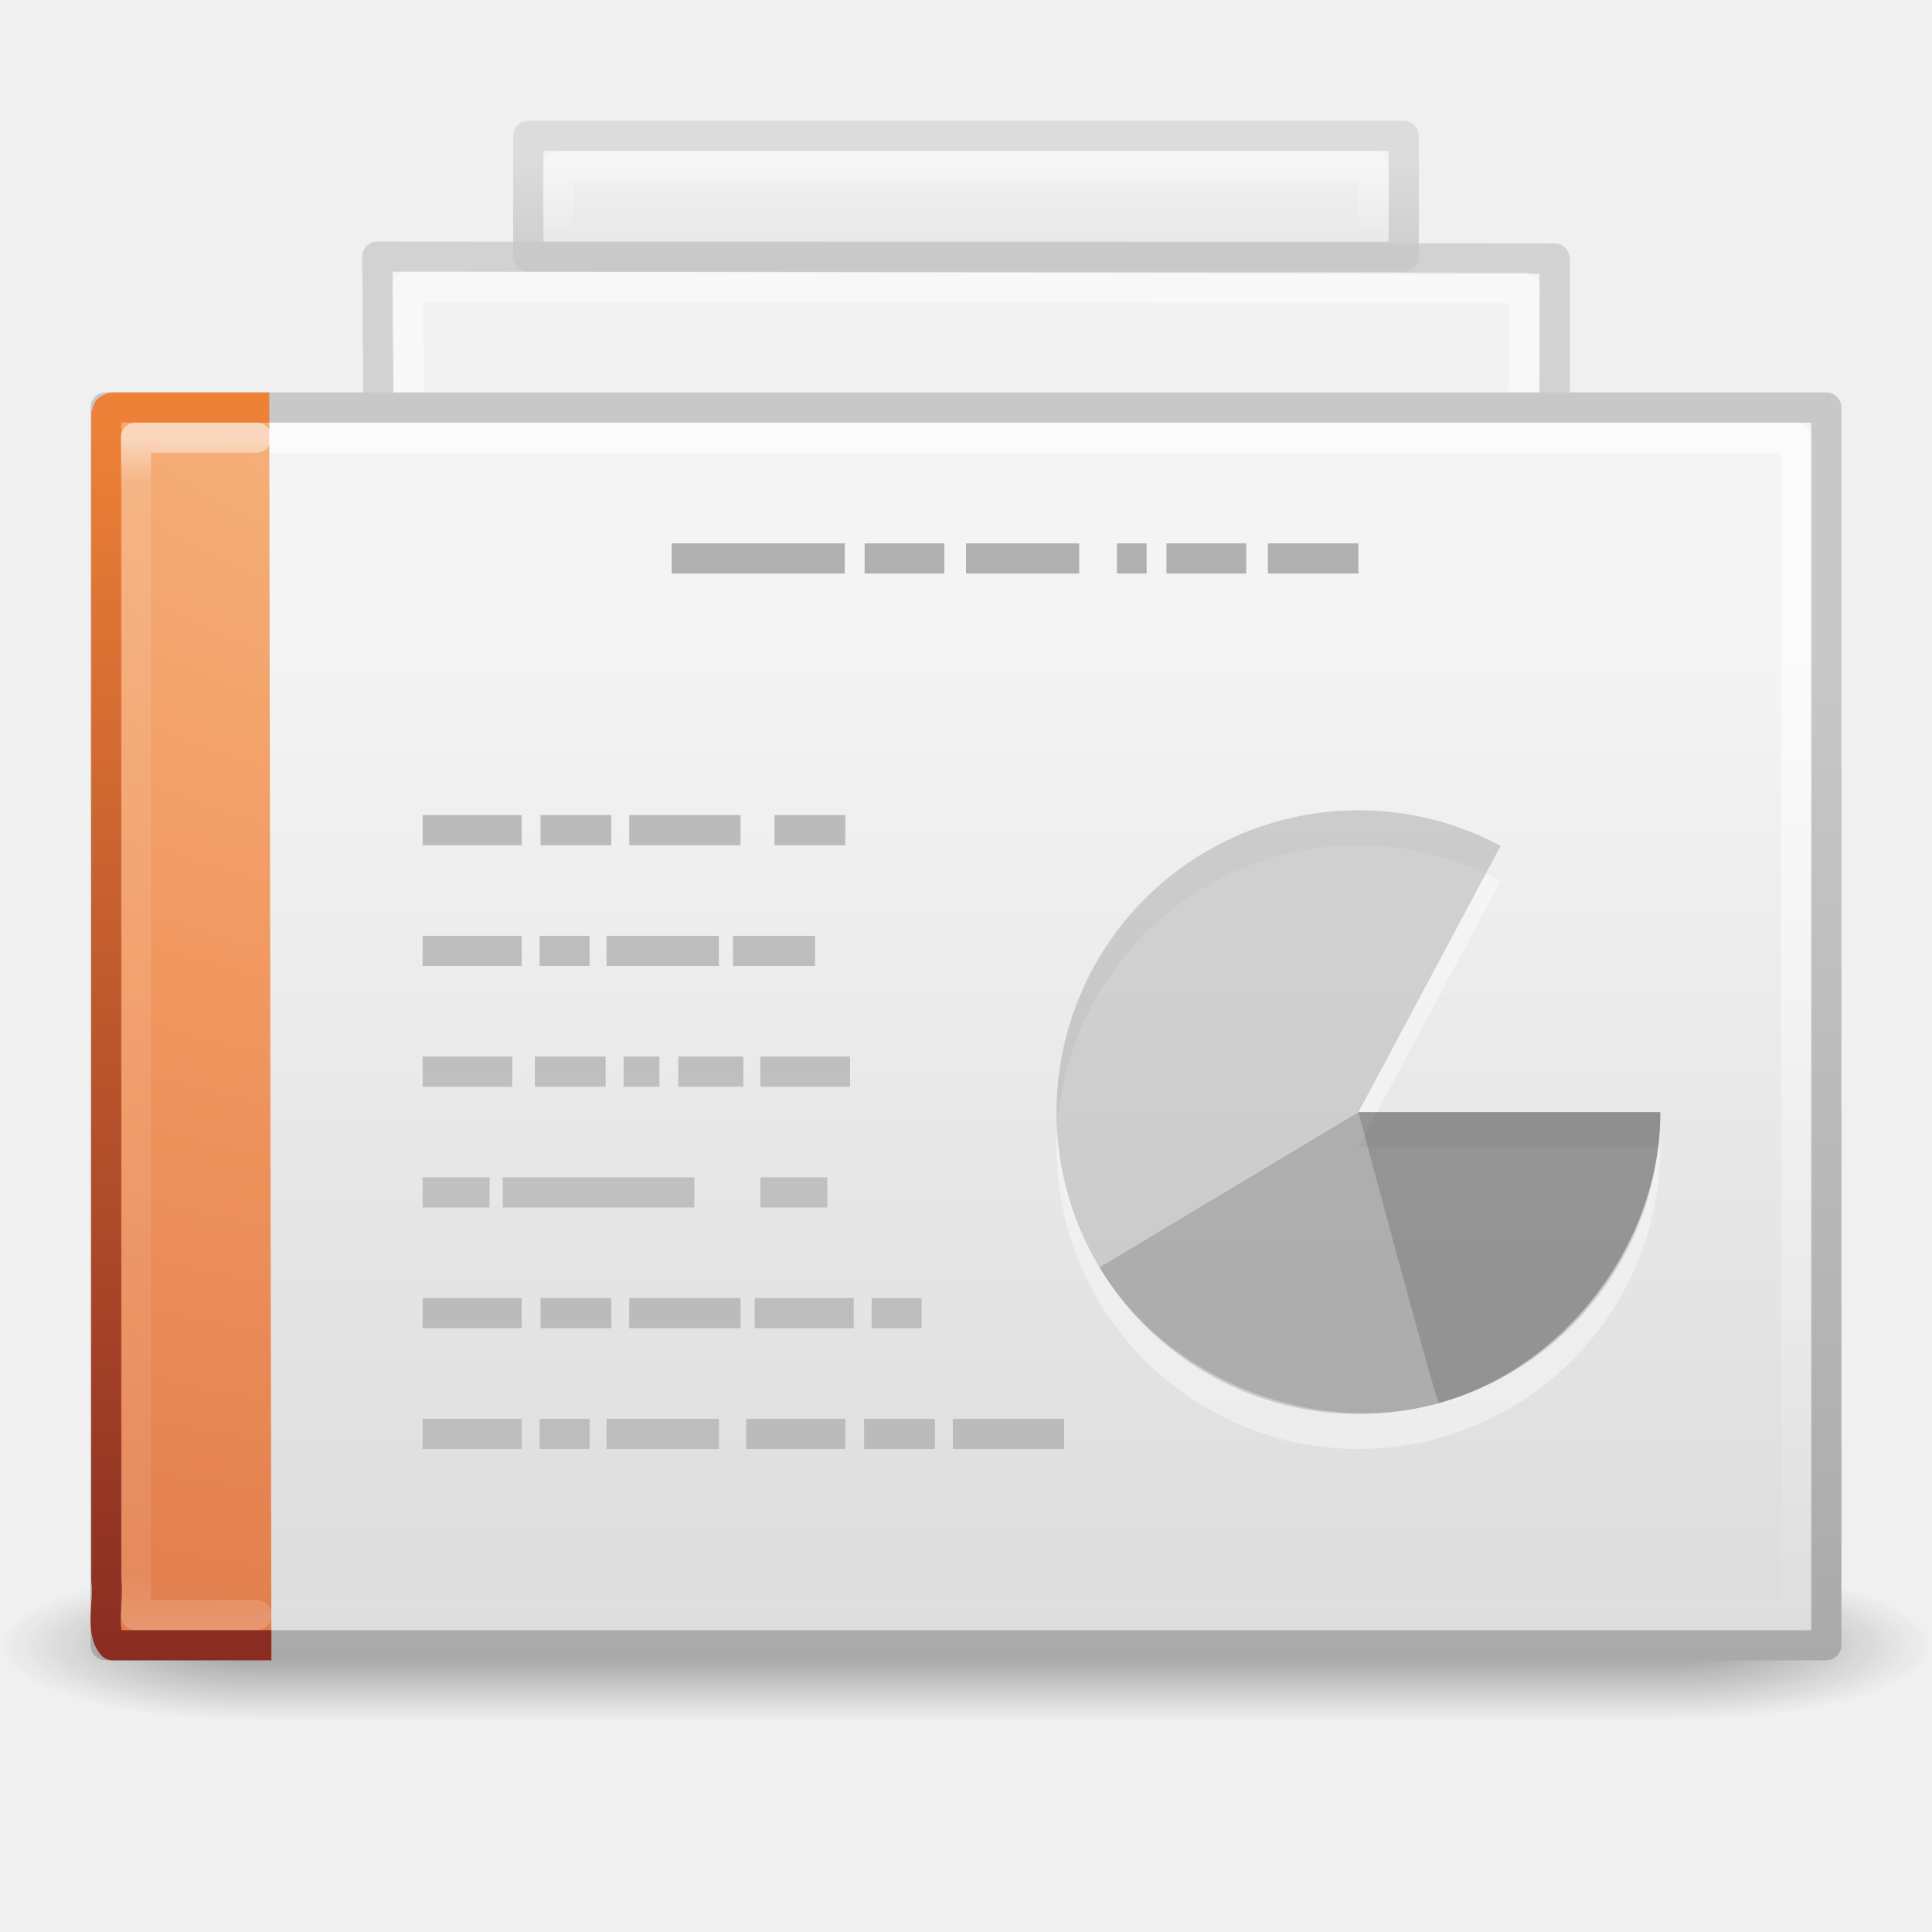
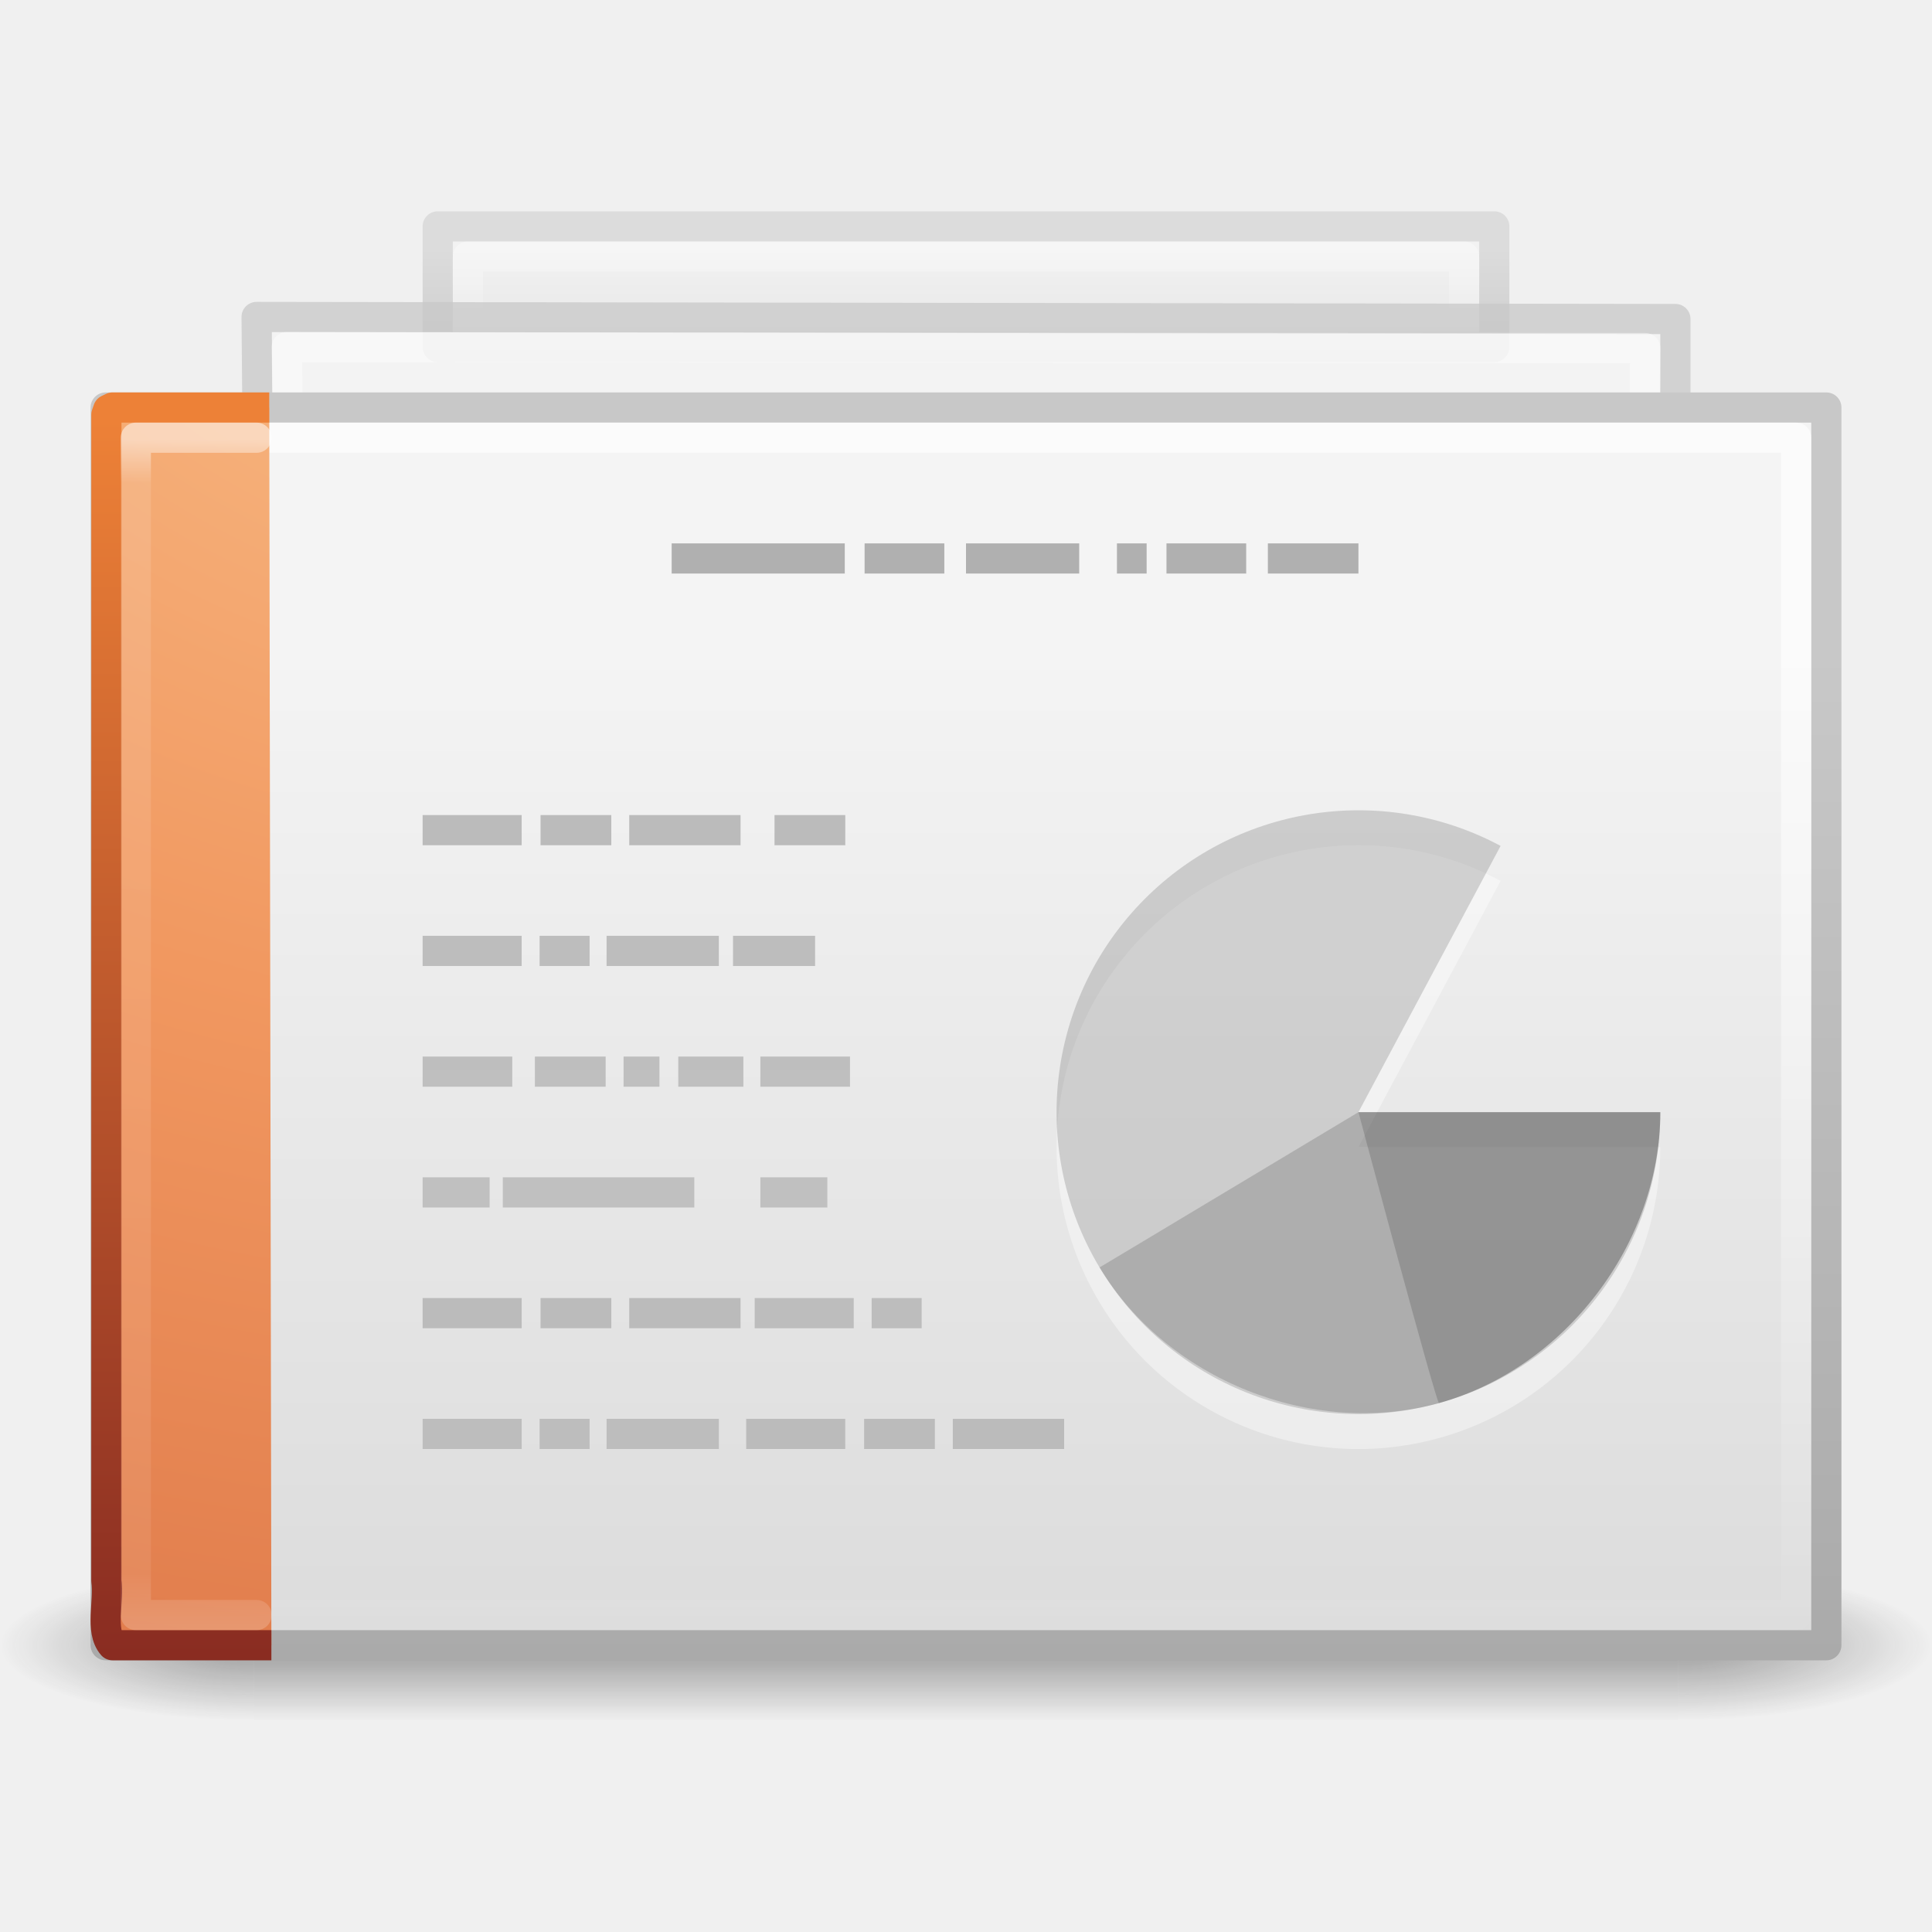
<svg xmlns="http://www.w3.org/2000/svg" xmlns:xlink="http://www.w3.org/1999/xlink" version="1.1" width="64" height="64" id="svg4954">
  <defs id="defs4956">
    <linearGradient id="linearGradient3600-3-2-2">
      <stop id="stop3602-1-25-9" style="stop-color:#f4f4f4;stop-opacity:1" offset="0" />
      <stop id="stop3604-4-2-0" style="stop-color:#dbdbdb;stop-opacity:1" offset="1" />
    </linearGradient>
    <linearGradient id="linearGradient3104-9-7-3">
      <stop id="stop3106-1-5-9" style="stop-color:#aaaaaa;stop-opacity:1" offset="0" />
      <stop id="stop3108-1-5-5" style="stop-color:#c8c8c8;stop-opacity:1" offset="1" />
    </linearGradient>
    <linearGradient id="linearGradient3211-8">
      <stop id="stop3213-0" style="stop-color:#ffffff;stop-opacity:1" offset="0" />
      <stop id="stop3215-1" style="stop-color:#ffffff;stop-opacity:0" offset="1" />
    </linearGradient>
    <linearGradient x1="25.132" y1="15.285" x2="25.132" y2="37.546" id="linearGradient6317" xlink:href="#linearGradient3600-3-2-2" gradientUnits="userSpaceOnUse" gradientTransform="matrix(1,0,0,0.9561695,-0.4990567,-1.930049)" />
    <linearGradient x1="-51.786" y1="41.798" x2="-51.786" y2="17.555" id="linearGradient6319" xlink:href="#linearGradient3104-9-7-3" gradientUnits="userSpaceOnUse" gradientTransform="matrix(0.8074968,0,0,0.8948322,58.91118,-2.99568)" />
    <linearGradient x1="24" y1="14.203" x2="24" y2="35.721" id="linearGradient6321" xlink:href="#linearGradient3211-8" gradientUnits="userSpaceOnUse" gradientTransform="matrix(1.007827,0,0,0.9855183,-0.1877788,-1.140632)" />
    <linearGradient x1="25.132" y1="15.285" x2="25.132" y2="37.546" id="linearGradient6317-7-3-5-2" xlink:href="#linearGradient3600-3-2-2-6-5-8-7" gradientUnits="userSpaceOnUse" gradientTransform="matrix(1,0,0,0.9561695,-0.4990567,-2.930049)" />
    <linearGradient id="linearGradient3600-3-2-2-6-5-8-7">
      <stop id="stop3602-1-25-9-9-6-5-6" style="stop-color:#f4f4f4;stop-opacity:1" offset="0" />
      <stop id="stop3604-4-2-0-2-4-2-1" style="stop-color:#dbdbdb;stop-opacity:1" offset="1" />
    </linearGradient>
    <linearGradient x1="-51.786" y1="41.798" x2="-51.786" y2="17.555" id="linearGradient6319-8-6-9-3" xlink:href="#linearGradient3104-9-7-3-9-2-6-2" gradientUnits="userSpaceOnUse" gradientTransform="matrix(0.8074968,0,0,0.8948322,58.91118,-3.99568)" />
    <linearGradient id="linearGradient3104-9-7-3-9-2-6-2">
      <stop id="stop3106-1-5-9-3-1-7-1" style="stop-color:#aaaaaa;stop-opacity:1" offset="0" />
      <stop id="stop3108-1-5-5-7-2-4-5" style="stop-color:#c8c8c8;stop-opacity:1" offset="1" />
    </linearGradient>
    <linearGradient id="linearGradient3211-8-8-0-0-9">
      <stop id="stop3213-0-0-8-1-1" style="stop-color:#ffffff;stop-opacity:1" offset="0" />
      <stop id="stop3215-1-8-0-6-4" style="stop-color:#ffffff;stop-opacity:0" offset="1" />
    </linearGradient>
    <linearGradient x1="24" y1="14.203" x2="24" y2="35.721" id="linearGradient3074" xlink:href="#linearGradient3211-8-8-0-0-9" gradientUnits="userSpaceOnUse" gradientTransform="matrix(1.035116,0,0,0.9866216,-0.7029167,-2.169951)" />
    <linearGradient x1="25.132" y1="15.285" x2="25.132" y2="37.546" id="linearGradient6767-4" xlink:href="#linearGradient3600-3-2-2-6-8" gradientUnits="userSpaceOnUse" gradientTransform="matrix(1,0,0,0.9561695,-0.4990567,-1.930049)" />
    <linearGradient id="linearGradient3600-3-2-2-6-8">
      <stop id="stop3602-1-25-9-9-7" style="stop-color:#f4f4f4;stop-opacity:1" offset="0" />
      <stop id="stop3604-4-2-0-2-0" style="stop-color:#dbdbdb;stop-opacity:1" offset="1" />
    </linearGradient>
    <linearGradient x1="-51.786" y1="41.798" x2="-51.786" y2="17.555" id="linearGradient6769-8" xlink:href="#linearGradient3104-9-7-3-9-6" gradientUnits="userSpaceOnUse" gradientTransform="matrix(0.8074968,0,0,0.8948322,58.91118,-2.99568)" />
    <linearGradient id="linearGradient3104-9-7-3-9-6">
      <stop id="stop3106-1-5-9-3-2" style="stop-color:#aaaaaa;stop-opacity:1" offset="0" />
      <stop id="stop3108-1-5-5-7-4" style="stop-color:#c8c8c8;stop-opacity:1" offset="1" />
    </linearGradient>
    <linearGradient id="linearGradient3211-8-8-9">
      <stop id="stop3213-0-0-3" style="stop-color:#ffffff;stop-opacity:1" offset="0" />
      <stop id="stop3215-1-8-9" style="stop-color:#ffffff;stop-opacity:0" offset="1" />
    </linearGradient>
    <linearGradient x1="24" y1="14.203" x2="24" y2="35.721" id="linearGradient3142" xlink:href="#linearGradient3211-8-8-9" gradientUnits="userSpaceOnUse" gradientTransform="matrix(1.017852,0,0,0.9951728,-0.3577496,-1.437861)" />
    <linearGradient id="linearGradient5048-9">
      <stop id="stop5050-2" style="stop-color:#000000;stop-opacity:0" offset="0" />
      <stop id="stop5056-8" style="stop-color:#000000;stop-opacity:1" offset="0.5" />
      <stop id="stop5052-1" style="stop-color:#000000;stop-opacity:0" offset="1" />
    </linearGradient>
    <linearGradient id="linearGradient5060-2">
      <stop id="stop5062-4" style="stop-color:#000000;stop-opacity:1" offset="0" />
      <stop id="stop5064-7" style="stop-color:#000000;stop-opacity:0" offset="1" />
    </linearGradient>
    <radialGradient cx="605.714" cy="486.648" r="117.143" fx="605.714" fy="486.648" id="radialGradient3228" xlink:href="#linearGradient5060-2" gradientUnits="userSpaceOnUse" gradientTransform="matrix(0.02074258,0,0,0.01323442,27.92512,37.85005)" />
    <radialGradient cx="605.714" cy="486.648" r="117.143" fx="605.714" fy="486.648" id="radialGradient3231" xlink:href="#linearGradient5060-2" gradientUnits="userSpaceOnUse" gradientTransform="matrix(-0.02074257,0,0,0.01323442,20.05832,37.85005)" />
    <linearGradient x1="302.857" y1="366.648" x2="302.857" y2="609.505" id="linearGradient3234" xlink:href="#linearGradient5048-9" gradientUnits="userSpaceOnUse" gradientTransform="matrix(0.06061174,0,0,0.01323442,2.085182,37.85002)" />
    <clipPath id="clipPath3877">
      <path d="m 10.751,-0.726 19.105,0.025 0,10.481 -19.105,-0.025 z" id="path3879" style="color:#000000;fill:#ffffff;fill-opacity:1;fill-rule:nonzero;stroke:none;stroke-width:1;marker:none;visibility:visible;display:inline;overflow:visible;enable-background:accumulate" />
    </clipPath>
    <linearGradient id="linearGradient3104-5">
      <stop id="stop3106-9" style="stop-color:#aaaaaa;stop-opacity:1" offset="0" />
      <stop id="stop3108-9" style="stop-color:#c8c8c8;stop-opacity:1" offset="1" />
    </linearGradient>
    <linearGradient x1="22.004" y1="63.218" x2="22.004" y2="25.647" id="linearGradient3091" xlink:href="#linearGradient3104-5" gradientUnits="userSpaceOnUse" gradientTransform="matrix(1.339418,0,0,-1.98263,-4.354333,109.8629)" />
    <radialGradient r="12.672" fy="9.957" fx="7.276" cy="9.957" cx="7.806" gradientTransform="matrix(-1.6167311e-7,6.601865,-8.092211,-1.9817022e-7,104.5643,-60.07295)" gradientUnits="userSpaceOnUse" id="radialGradient3060-0" xlink:href="#linearGradient2867-449-88-871-390-598-476-591-434-148-57-177-8" />
    <linearGradient id="linearGradient2867-449-88-871-390-598-476-591-434-148-57-177-8">
      <stop offset="0" style="stop-color:#90dbec;stop-opacity:1;" id="stop3750-1" />
      <stop offset="0.262" style="stop-color:#55c1ec;stop-opacity:1;" id="stop3752-3" />
      <stop offset="0.705" style="stop-color:#3689e6;stop-opacity:1;" id="stop3754-1" />
      <stop offset="1" style="stop-color:#2b63a0;stop-opacity:1;" id="stop3756-1" />
    </linearGradient>
    <linearGradient y2="0.918" x2="25" y1="47.935" x1="25" gradientTransform="translate(0,-4.6083084e-4)" gradientUnits="userSpaceOnUse" id="linearGradient3062-0" xlink:href="#linearGradient3707-319-631-407-324-3" />
    <linearGradient id="linearGradient3707-319-631-407-324-3">
      <stop offset="0" style="stop-color:#185f9a;stop-opacity:1;" id="stop3760-4" />
      <stop offset="1" style="stop-color:#599ec9;stop-opacity:1;" id="stop3762-0" />
    </linearGradient>
    <radialGradient r="12.672" fy="9.957" fx="7.276" cy="9.957" cx="7.806" gradientTransform="matrix(-1.6167311e-7,6.153095,-8.092211,-1.8469934e-7,101.5594,-42.95995)" gradientUnits="userSpaceOnUse" id="radialGradient3055" xlink:href="#linearGradient5344-867" />
    <linearGradient y2="0.918" x2="25" y1="55.761" x1="25.005" gradientTransform="matrix(1,0,0,0.9320237,-3.00485,13.02903)" gradientUnits="userSpaceOnUse" id="linearGradient3057" xlink:href="#linearGradient2490-113-580" />
    <linearGradient y2="43" x2="24" y1="5.564" x1="24" gradientTransform="matrix(0.8918919,0,0,1.135135,2.5946,-4.743232)" gradientUnits="userSpaceOnUse" id="linearGradient3066" xlink:href="#linearGradient3977-6" />
    <linearGradient id="linearGradient3977-6">
      <stop offset="0" style="stop-color:#ffffff;stop-opacity:1;" id="stop3979-9" />
      <stop id="stop3981-3" style="stop-color:#ffffff;stop-opacity:0.235;" offset="0.036" />
      <stop offset="0.951" style="stop-color:#ffffff;stop-opacity:0.157;" id="stop3983-7" />
      <stop offset="1" style="stop-color:#ffffff;stop-opacity:0.392;" id="stop3985-4" />
    </linearGradient>
    <linearGradient y2="43" x2="24" y1="5.564" x1="24" gradientTransform="matrix(0.8918919,0,0,1.054054,-0.4054001,8.702713)" gradientUnits="userSpaceOnUse" id="linearGradient3076" xlink:href="#linearGradient3977-6" />
    <linearGradient xlink:href="#linearGradient8265-821-176-38-919-66-249-48-321" id="linearGradient3076-7" gradientUnits="userSpaceOnUse" gradientTransform="matrix(0.740136,0,0,1.39344,90.54738,-12.95517)" x1="16.626" y1="15.298" x2="20.055" y2="24.628" />
    <linearGradient id="linearGradient8265-821-176-38-919-66-249-48-321">
      <stop id="stop5601" style="stop-color:#ffffff;stop-opacity:1" offset="0" />
      <stop id="stop5603" style="stop-color:#ffffff;stop-opacity:0" offset="1" />
    </linearGradient>
    <linearGradient xlink:href="#linearGradient3977" id="linearGradient3988" gradientUnits="userSpaceOnUse" gradientTransform="matrix(0.8918919,0,0,1.135135,86.89725,-10.38131)" x1="24" y1="5.564" x2="24" y2="43" />
    <linearGradient id="linearGradient3977">
      <stop offset="0" style="stop-color:#ffffff;stop-opacity:1;" id="stop3979" />
      <stop id="stop3981" style="stop-color:#ffffff;stop-opacity:0.235;" offset="0.036" />
      <stop offset="0.951" style="stop-color:#ffffff;stop-opacity:0.157;" id="stop3983" />
      <stop offset="1" style="stop-color:#ffffff;stop-opacity:0.392;" id="stop3985" />
    </linearGradient>
    <linearGradient xlink:href="#linearGradient2490-113-373" id="linearGradient3059" gradientUnits="userSpaceOnUse" gradientTransform="matrix(0.4148526,0,0,0.3211964,86.59676,16.9586)" spreadMethod="reflect" x1="53.4" y1="70.079" x2="106.992" y2="-18.244" />
    <linearGradient id="linearGradient2490-113-373">
      <stop id="stop5625" style="stop-color:#71171c;stop-opacity:1" offset="0" />
      <stop id="stop5627" style="stop-color:#ec7422;stop-opacity:1" offset="1" />
    </linearGradient>
    <linearGradient xlink:href="#linearGradient2490-113-373" id="linearGradient3062" gradientUnits="userSpaceOnUse" gradientTransform="matrix(1.060856,0,0,1.009966,87.68004,-5.63808)" x1="24.239" y1="42.236" x2="24.239" y2="1.598" />
    <linearGradient id="linearGradient3061">
      <stop id="stop3063" style="stop-color:#71171c;stop-opacity:1" offset="0" />
      <stop id="stop3065" style="stop-color:#ec7422;stop-opacity:1" offset="1" />
    </linearGradient>
    <linearGradient xlink:href="#linearGradient5293-366-550" id="linearGradient3082" gradientUnits="userSpaceOnUse" gradientTransform="matrix(1.187166,0,0,0.9191539,20.84271,-1.717782)" spreadMethod="reflect" x1="75.854" y1="28" x2="91" y2="12" />
    <linearGradient id="linearGradient5293-366-550">
      <stop id="stop5579" style="stop-color:#ffffff;stop-opacity:1" offset="0" />
      <stop id="stop5581" style="stop-color:#ffffff;stop-opacity:0" offset="1" />
    </linearGradient>
    <linearGradient xlink:href="#linearGradient4000-159-371" id="linearGradient3085" gradientUnits="userSpaceOnUse" gradientTransform="matrix(1.187166,0,0,0.9191539,20.7137,-0.6066705)" spreadMethod="reflect" x1="75.854" y1="28" x2="91" y2="12" />
    <linearGradient id="linearGradient4000-159-371">
      <stop id="stop5573" style="stop-color:#000000;stop-opacity:1" offset="0" />
      <stop id="stop5575" style="stop-color:#000000;stop-opacity:0" offset="1" />
    </linearGradient>
    <linearGradient xlink:href="#linearGradient5344-867" id="linearGradient3322" gradientUnits="userSpaceOnUse" gradientTransform="matrix(1,0,0,0.9561695,84.30265,-7.553001)" x1="25.132" y1="0.985" x2="25.132" y2="47.013" />
    <linearGradient id="linearGradient5344-867">
      <stop id="stop5559" style="stop-color:#f9c590;stop-opacity:1" offset="0" />
      <stop id="stop5561" style="stop-color:#f19860;stop-opacity:1" offset="0.397" />
      <stop id="stop5563" style="stop-color:#ce5d36;stop-opacity:1" offset="1" />
    </linearGradient>
    <linearGradient xlink:href="#linearGradient2490-113-580" id="linearGradient3324" gradientUnits="userSpaceOnUse" gradientTransform="matrix(0.8074968,0,0,0.8948322,143.7129,-8.618633)" x1="-51.786" y1="50.786" x2="-51.786" y2="2.906" />
    <linearGradient id="linearGradient2490-113-580">
      <stop id="stop5567" style="stop-color:#71171c;stop-opacity:1" offset="0" />
      <stop id="stop5569" style="stop-color:#ed8137;stop-opacity:1" offset="1" />
    </linearGradient>
    <radialGradient xlink:href="#linearGradient5060" id="radialGradient3327" gradientUnits="userSpaceOnUse" gradientTransform="matrix(0.02303995,0,0,0.01470022,110.6635,31.4021)" cx="605.714" cy="486.648" fx="605.714" fy="486.648" r="117.143" />
    <linearGradient id="linearGradient5060">
      <stop id="stop5062" style="stop-color:#000000;stop-opacity:1" offset="0" />
      <stop id="stop5064" style="stop-color:#000000;stop-opacity:0" offset="1" />
    </linearGradient>
    <radialGradient xlink:href="#linearGradient5060" id="radialGradient3330" gradientUnits="userSpaceOnUse" gradientTransform="matrix(-0.02303994,0,0,0.01470022,105.9258,31.4021)" cx="605.714" cy="486.648" fx="605.714" fy="486.648" r="117.143" />
    <linearGradient id="linearGradient3089">
      <stop id="stop3091" style="stop-color:#000000;stop-opacity:1" offset="0" />
      <stop id="stop3093" style="stop-color:#000000;stop-opacity:0" offset="1" />
    </linearGradient>
    <linearGradient y2="609.505" x2="302.857" y1="366.648" x1="302.857" gradientTransform="matrix(0.06732488,0,0,0.01470022,-0.3411391,37.04015)" gradientUnits="userSpaceOnUse" id="linearGradient4110" xlink:href="#linearGradient5048" />
    <linearGradient id="linearGradient5048">
      <stop id="stop5050" style="stop-color:#000000;stop-opacity:0" offset="0" />
      <stop id="stop5056" style="stop-color:#000000;stop-opacity:1" offset="0.5" />
      <stop id="stop5052" style="stop-color:#000000;stop-opacity:0" offset="1" />
    </linearGradient>
    <linearGradient y2="609.505" x2="302.857" y1="366.648" x1="302.857" gradientTransform="matrix(0.06732488,0,0,0.01470022,83.96151,31.40207)" gradientUnits="userSpaceOnUse" id="linearGradient3111" xlink:href="#linearGradient5048" />
    <linearGradient xlink:href="#linearGradient3211-8" id="linearGradient3914" gradientUnits="userSpaceOnUse" gradientTransform="matrix(1.664625,0,0,1.595947,-7.934682,-1.133942)" x1="24" y1="14.203" x2="24" y2="35.721" />
    <linearGradient xlink:href="#linearGradient3600-3-2-2" id="linearGradient3917" gradientUnits="userSpaceOnUse" gradientTransform="matrix(1.628243,0,0,1.515634,-7.891568,-1.64533)" x1="25.132" y1="15.285" x2="25.132" y2="37.546" />
    <linearGradient xlink:href="#linearGradient3104-9-7-3" id="linearGradient3919" gradientUnits="userSpaceOnUse" gradientTransform="matrix(1.314801,0,0,1.418408,88.84273,-3.334473)" x1="-51.786" y1="41.127" x2="-51.786" y2="17.555" />
-     <linearGradient xlink:href="#linearGradient3211-8-8-9" id="linearGradient3928" gradientUnits="userSpaceOnUse" gradientTransform="matrix(1.740713,0,0,1.167532,-2.825018,-1.968043)" x1="24" y1="14.203" x2="24" y2="35.721" />
-     <linearGradient xlink:href="#linearGradient3600-3-2-2-6-8" id="linearGradient3931" gradientUnits="userSpaceOnUse" gradientTransform="matrix(1.686818,0,0,1.12106,-2.59061,-2.528652)" x1="25.132" y1="15.285" x2="25.132" y2="37.546" />
-     <linearGradient xlink:href="#linearGradient3104-9-7-3-9-6" id="linearGradient3933" gradientUnits="userSpaceOnUse" gradientTransform="matrix(1.3621,0,0,1.049145,97.62365,-3.778049)" x1="-51.786" y1="41.798" x2="-51.786" y2="17.555" />
-     <linearGradient xlink:href="#linearGradient3211-8-8-0-0-9" id="linearGradient3936" gradientUnits="userSpaceOnUse" gradientTransform="matrix(2.448819,0,0,0.1111403,-17.01739,4.19534)" x1="24" y1="14.203" x2="24" y2="35.721" />
-     <linearGradient xlink:href="#linearGradient3600-3-2-2-6-5-8-7" id="linearGradient3939" gradientUnits="userSpaceOnUse" gradientTransform="matrix(2.224524,0,0,0.1535966,-13.71043,2.810185)" x1="25.132" y1="15.285" x2="25.132" y2="37.546" />
-     <linearGradient xlink:href="#linearGradient3104-9-7-3-9-2-6-2" id="linearGradient3941" gradientUnits="userSpaceOnUse" gradientTransform="matrix(1.796296,0,0,0.1437435,118.4491,2.639004)" x1="-51.786" y1="41.798" x2="-51.786" y2="17.555" />
+     <linearGradient xlink:href="#linearGradient3211-8-8-9" id="linearGradient3928" gradientUnits="userSpaceOnUse" gradientTransform="matrix(2.117082,0,0,1.167532,-10.35474,0.0319621)" x1="24" y1="14.203" x2="24" y2="35.721" />
+     <linearGradient xlink:href="#linearGradient3600-3-2-2-6-8" id="linearGradient3931" gradientUnits="userSpaceOnUse" gradientTransform="matrix(2.032832,0,0,1.12106,-9.686106,-0.5286506)" x1="25.132" y1="15.285" x2="25.132" y2="37.546" />
+     <linearGradient xlink:href="#linearGradient3104-9-7-3-9-6" id="linearGradient3933" gradientUnits="userSpaceOnUse" gradientTransform="matrix(1.641505,0,0,1.049145,111.0849,-1.778048)" x1="-51.786" y1="41.798" x2="-51.786" y2="17.555" />
+     <linearGradient xlink:href="#linearGradient3211-8-8-0-0-9" id="linearGradient3936" gradientUnits="userSpaceOnUse" gradientTransform="matrix(2.993,0,0,0.1111403,-27.91011,7.19538)" x1="24" y1="14.203" x2="24" y2="35.721" />
+     <linearGradient xlink:href="#linearGradient3600-3-2-2-6-5-8-7" id="linearGradient3939" gradientUnits="userSpaceOnUse" gradientTransform="matrix(2.684769,0,0,0.1535966,-23.16773,5.810186)" x1="25.132" y1="15.285" x2="25.132" y2="37.546" />
+     <linearGradient xlink:href="#linearGradient3104-9-7-3-9-2-6-2" id="linearGradient3941" gradientUnits="userSpaceOnUse" gradientTransform="matrix(2.167943,0,0,0.1437435,136.335,5.639006)" x1="-51.786" y1="41.798" x2="-51.786" y2="17.555" />
    <linearGradient xlink:href="#linearGradient3104-5" id="linearGradient3968" gradientUnits="userSpaceOnUse" gradientTransform="matrix(1.339418,0,0,-1.98263,-4.354333,125.8629)" x1="22.004" y1="63.218" x2="22.004" y2="25.647" />
    <linearGradient id="linearGradient3702-501-757-795">
      <stop offset="0" style="stop-color:#181818;stop-opacity:0" id="stop3100" />
      <stop offset="0.5" style="stop-color:#181818;stop-opacity:1" id="stop3102" />
      <stop offset="1" style="stop-color:#181818;stop-opacity:0" id="stop3104" />
    </linearGradient>
    <linearGradient gradientUnits="userSpaceOnUse" xlink:href="#linearGradient3702-501-757-795" id="linearGradient2877-634-617-908" y2="39.999" x2="25.058" y1="47.028" x1="25.058" />
    <linearGradient id="linearGradient3688-464-309-604">
      <stop offset="0" style="stop-color:#181818;stop-opacity:1" id="stop3094" />
      <stop offset="1" style="stop-color:#181818;stop-opacity:0" id="stop3096" />
    </linearGradient>
    <radialGradient gradientTransform="matrix(2.003784,0,0,1.4,-20.01187,-104.4)" gradientUnits="userSpaceOnUse" xlink:href="#linearGradient3688-464-309-604" id="radialGradient2875-742-326-419" fy="43.5" fx="4.993" r="2.5" cy="43.5" cx="4.993" />
    <linearGradient id="linearGradient3688-166-749-654">
      <stop offset="0" style="stop-color:#181818;stop-opacity:1" id="stop3088" />
      <stop offset="1" style="stop-color:#181818;stop-opacity:0" id="stop3090" />
    </linearGradient>
    <radialGradient gradientTransform="matrix(2.003784,0,0,1.4,27.98813,-17.4)" gradientUnits="userSpaceOnUse" xlink:href="#linearGradient3688-166-749-654" id="radialGradient2873-966-168-714" fy="43.5" fx="4.993" r="2.5" cy="43.5" cx="4.993" />
    <linearGradient id="linearGradient3104-6">
      <stop offset="0" style="stop-color:#787878;stop-opacity:1" id="stop3106-5" />
      <stop offset="1" style="stop-color:#aaaaaa;stop-opacity:1" id="stop3108-8" />
    </linearGradient>
    <linearGradient y2="3.89" x2="24" y1="44" x1="24" gradientTransform="matrix(1.40634,0,0,1.266479,-0.8145403,4.34508)" gradientUnits="userSpaceOnUse" id="linearGradient3149" xlink:href="#linearGradient3104-6" />
    <linearGradient id="linearGradient3600-8">
      <stop offset="0" style="stop-color:#f4f4f4;stop-opacity:1" id="stop3602-9" />
      <stop offset="1" style="stop-color:#dbdbdb;stop-opacity:1" id="stop3604-0" />
    </linearGradient>
    <linearGradient y2="44.984" x2="19.36" y1="16.138" x1="19.36" gradientTransform="matrix(1.40634,0,0,1.266479,-0.8145403,3.119839)" gradientUnits="userSpaceOnUse" id="linearGradient3147" xlink:href="#linearGradient3600-8" />
    <linearGradient id="linearGradient3879-8">
      <stop offset="0" style="stop-color:#ffffff;stop-opacity:1" id="stop3881-3" />
      <stop offset="0.049" style="stop-color:#ffffff;stop-opacity:0.235" id="stop3883-9" />
      <stop offset="0.951" style="stop-color:#ffffff;stop-opacity:0.157" id="stop3885-1" />
      <stop offset="1" style="stop-color:#ffffff;stop-opacity:0.392" id="stop3887-7" />
    </linearGradient>
    <linearGradient y2="43" x2="24" y1="5" x1="24" gradientTransform="matrix(1.409592,0,0,1.19829,-1.256224,3.868013)" gradientUnits="userSpaceOnUse" id="linearGradient3139" xlink:href="#linearGradient3879-8" />
    <linearGradient id="linearGradient2490-9-6">
      <stop offset="0" style="stop-color:#791235;stop-opacity:1" id="stop2492-5-6" />
      <stop offset="1" style="stop-color:#dd3b27;stop-opacity:1" id="stop2494-8-8" />
    </linearGradient>
    <linearGradient xlink:href="#linearGradient2490-9-6" id="linearGradient3862" gradientUnits="userSpaceOnUse" gradientTransform="matrix(1.086083,0,0,1.087819,0.6126255,3.603389)" x1="24" y1="43.67" x2="24" y2="3.899" />
    <linearGradient id="linearGradient2490-9">
      <stop offset="0" style="stop-color:#791235;stop-opacity:1" id="stop2492-5" />
      <stop offset="1" style="stop-color:#dd3b27;stop-opacity:1" id="stop2494-8" />
    </linearGradient>
    <linearGradient y2="3.899" x2="24" y1="43.67" x1="24" gradientTransform="matrix(1.086083,0,0,1.087819,0.6126255,4.60339)" gradientUnits="userSpaceOnUse" id="linearGradient3144" xlink:href="#linearGradient2490-9" />
    <linearGradient id="linearGradient3357-2">
      <stop offset="0" style="stop-color:#f89b7e;stop-opacity:1" id="stop3359-7" />
      <stop offset="0.397" style="stop-color:#e35d4f;stop-opacity:1" id="stop3361-4" />
      <stop offset="1" style="stop-color:#c6262e;stop-opacity:1" id="stop3363-5" />
    </linearGradient>
    <radialGradient r="20" fy="7.565" fx="3.305" cy="7.565" cx="3.305" gradientTransform="matrix(0,2.09852,-2.56862,-8.4391717e-8,44.75545,1.420288)" gradientUnits="userSpaceOnUse" id="radialGradient3142" xlink:href="#linearGradient3357-2" />
    <linearGradient id="linearGradient3510">
      <stop offset="0" style="stop-color:#000000;stop-opacity:1" id="stop3512" />
      <stop offset="1" style="stop-color:#000000;stop-opacity:0" id="stop3514" />
    </linearGradient>
    <linearGradient xlink:href="#linearGradient3510" id="linearGradient3066-2" gradientUnits="userSpaceOnUse" gradientTransform="matrix(1.375,0,0,0.75,-0.4999993,10)" x1="23.954" y1="15.999" x2="23.954" y2="19.963" />
    <linearGradient id="linearGradient3879-8-9">
      <stop offset="0" style="stop-color:#ffffff;stop-opacity:1" id="stop3881-3-3" />
      <stop offset="0.049" style="stop-color:#ffffff;stop-opacity:0.235" id="stop3883-9-8" />
      <stop offset="0.951" style="stop-color:#ffffff;stop-opacity:0.157" id="stop3885-1-1" />
      <stop offset="1" style="stop-color:#ffffff;stop-opacity:0.392" id="stop3887-7-0" />
    </linearGradient>
    <linearGradient xlink:href="#linearGradient3879-8-9" id="linearGradient3844" gradientUnits="userSpaceOnUse" gradientTransform="matrix(1.409592,0,0,1.19829,-1.256224,3.868013)" x1="24" y1="5" x2="24" y2="43" />
    <linearGradient id="linearGradient3520-7">
      <stop offset="0" style="stop-color:#ffffff;stop-opacity:1" id="stop3522-6" />
      <stop offset="1" style="stop-color:#8f8f8f;stop-opacity:1" id="stop3524-4" />
    </linearGradient>
    <radialGradient r="2" fy="4.918" fx="14" cy="4.918" cx="14" spreadMethod="reflect" gradientTransform="matrix(1.782328,-2.869678e-8,6.124942e-8,2.469646,-7.456747,-4.508112)" gradientUnits="userSpaceOnUse" id="radialGradient3131" xlink:href="#linearGradient3520-7" />
    <linearGradient id="linearGradient3520-7-3">
      <stop offset="0" style="stop-color:#ffffff;stop-opacity:1" id="stop3522-6-2" />
      <stop offset="1" style="stop-color:#8f8f8f;stop-opacity:1" id="stop3524-4-7" />
    </linearGradient>
    <radialGradient r="2" fy="4.918" fx="14" cy="4.918" cx="14" spreadMethod="reflect" gradientTransform="matrix(1.782328,-2.869678e-8,6.124942e-8,2.469646,22.59286,-4.570581)" gradientUnits="userSpaceOnUse" id="radialGradient3126" xlink:href="#linearGradient3520-7-3" />
    <radialGradient xlink:href="#linearGradient3520-7-3" id="radialGradient4133" gradientUnits="userSpaceOnUse" gradientTransform="matrix(1.782328,-2.869678e-8,6.124942e-8,2.469646,-48.81576,-42.27224)" spreadMethod="reflect" cx="14" cy="4.918" fx="14" fy="4.918" r="2" />
    <radialGradient xlink:href="#linearGradient3520-7" id="radialGradient4138" gradientUnits="userSpaceOnUse" gradientTransform="matrix(1.782328,-2.869678e-8,6.124942e-8,2.469646,-78.86536,-42.20977)" spreadMethod="reflect" cx="14" cy="4.918" fx="14" fy="4.918" r="2" />
    <linearGradient xlink:href="#linearGradient3879-8-9" id="linearGradient4143" gradientUnits="userSpaceOnUse" gradientTransform="matrix(1.409592,0,0,1.19829,-82.75275,-53.78887)" x1="24" y1="5" x2="24" y2="43" />
    <linearGradient xlink:href="#linearGradient3510" id="linearGradient4146" gradientUnits="userSpaceOnUse" gradientTransform="matrix(1.375,0,0,0.75,-71.90861,-27.70166)" x1="23.954" y1="15.999" x2="23.954" y2="19.963" />
    <radialGradient xlink:href="#linearGradient3357-2" id="radialGradient4149" gradientUnits="userSpaceOnUse" gradientTransform="matrix(0,2.09852,-2.56862,-8.4391717e-8,-26.65316,-36.28137)" cx="3.305" cy="7.565" fx="3.305" fy="7.565" r="20" />
    <linearGradient xlink:href="#linearGradient2490-9" id="linearGradient4151" gradientUnits="userSpaceOnUse" gradientTransform="matrix(1.086083,0,0,1.087819,-70.79599,-33.09827)" x1="24" y1="43.67" x2="24" y2="3.899" />
    <linearGradient xlink:href="#linearGradient2490-9-6" id="linearGradient4154" gradientUnits="userSpaceOnUse" gradientTransform="matrix(1.086083,0,0,1.087819,-70.79599,-34.09827)" x1="24" y1="43.67" x2="24" y2="3.899" />
    <linearGradient xlink:href="#linearGradient3879-8" id="linearGradient4160" gradientUnits="userSpaceOnUse" gradientTransform="matrix(1.409592,0,0,1.19829,-72.52279,-45.56366)" x1="24" y1="5" x2="24" y2="43" />
    <linearGradient xlink:href="#linearGradient3600-8" id="linearGradient4163" gradientUnits="userSpaceOnUse" gradientTransform="matrix(1.40634,0,0,1.266479,-46.32853,-72.31711)" x1="19.36" y1="16.138" x2="19.36" y2="44.984" />
    <linearGradient xlink:href="#linearGradient3104-6" id="linearGradient4165" gradientUnits="userSpaceOnUse" gradientTransform="matrix(1.40634,0,0,1.266479,-46.32853,-71.09187)" x1="24" y1="44" x2="24" y2="3.89" />
    <radialGradient xlink:href="#linearGradient3688-166-749-654" id="radialGradient4172" gradientUnits="userSpaceOnUse" gradientTransform="matrix(2.003784,0,0,1.4,27.98813,-17.4)" cx="4.993" cy="43.5" fx="4.993" fy="43.5" r="2.5" />
    <radialGradient xlink:href="#linearGradient3688-464-309-604" id="radialGradient4174" gradientUnits="userSpaceOnUse" gradientTransform="matrix(2.003784,0,0,1.4,-20.01187,-104.4)" cx="4.993" cy="43.5" fx="4.993" fy="43.5" r="2.5" />
    <linearGradient xlink:href="#linearGradient3702-501-757-795" id="linearGradient4176" gradientUnits="userSpaceOnUse" x1="25.058" y1="47.028" x2="25.058" y2="39.999" />
    <linearGradient xlink:href="#linearGradient3104-5" id="linearGradient4180" gradientUnits="userSpaceOnUse" gradientTransform="matrix(1.339418,0,0,-1.98263,6.833167,109.8629)" x1="22.004" y1="63.218" x2="22.004" y2="25.647" />
    <linearGradient xlink:href="#linearGradient3104-5" id="linearGradient4185" gradientUnits="userSpaceOnUse" gradientTransform="matrix(1.339418,0,0,1.98263,7.645667,-34.86293)" x1="22.004" y1="63.218" x2="22.004" y2="25.647" />
  </defs>
-   <path style="opacity:0.5;color:#000000;fill:url(#linearGradient3939);fill-opacity:1;fill-rule:nonzero;stroke:url(#linearGradient3941);stroke-width:1;stroke-linecap:butt;stroke-linejoin:round;stroke-miterlimit:4;stroke-opacity:1;stroke-dashoffset:0;marker:none;visibility:visible;display:inline;overflow:visible;enable-background:accumulate" id="rect4964-4-4" d="m 17.5,4.5 29,0 0,4 -29,0 z" />
-   <path style="opacity:0.3;color:#000000;fill:none;stroke:url(#linearGradient3936);stroke-width:1;stroke-linecap:butt;stroke-linejoin:round;stroke-miterlimit:4;stroke-opacity:1;stroke-dashoffset:0;marker:none;visibility:visible;display:inline;overflow:visible;enable-background:accumulate" id="rect4964-1-6-5" d="m 18.5,5.5 27,0 0,2.5 -27,0 z" />
-   <path style="opacity:0.75;color:#000000;fill:url(#linearGradient3931);fill-opacity:1;fill-rule:nonzero;stroke:url(#linearGradient3933);stroke-width:1;stroke-linecap:butt;stroke-linejoin:round;stroke-miterlimit:4;stroke-opacity:1;stroke-dashoffset:0;marker:none;visibility:visible;display:inline;overflow:visible;enable-background:accumulate" id="rect4964-4" d="m 12.5,8.5 39,0.067 0,30.433 -38.779,0 z" />
-   <path style="opacity:0.45;color:#000000;fill:none;stroke:url(#linearGradient3928);stroke-width:1;stroke-linecap:butt;stroke-linejoin:round;stroke-miterlimit:4;stroke-opacity:1;stroke-dashoffset:0;marker:none;visibility:visible;display:inline;overflow:visible;enable-background:accumulate" id="rect4964-1-6" d="m 13.5,9.5 37,0.031 -0.182,28.469 -36.518,0 z" />
+   <path style="opacity:0.5;color:#000000;fill:url(#linearGradient3939);fill-opacity:1;fill-rule:nonzero;stroke:url(#linearGradient3941);stroke-width:1;stroke-linecap:butt;stroke-linejoin:round;stroke-miterlimit:4;stroke-opacity:1;stroke-dashoffset:0;marker:none;visibility:visible;display:inline;overflow:visible;enable-background:accumulate" id="rect4964-4-4" d="m 14.5,7.5 35,0 0,4 -35,0 z" />
+   <path style="opacity:0.3;color:#000000;fill:none;stroke:url(#linearGradient3936);stroke-width:1;stroke-linecap:butt;stroke-linejoin:round;stroke-miterlimit:4;stroke-opacity:1;stroke-dashoffset:0;marker:none;visibility:visible;display:inline;overflow:visible;enable-background:accumulate" id="rect4964-1-6-5" d="m 15.5,8.5 33,0 0,2.5 -33,0 z" />
+   <path style="opacity:0.75;color:#000000;fill:url(#linearGradient3931);fill-opacity:1;fill-rule:nonzero;stroke:url(#linearGradient3933);stroke-width:1;stroke-linecap:butt;stroke-linejoin:round;stroke-miterlimit:4;stroke-opacity:1;stroke-dashoffset:0;marker:none;visibility:visible;display:inline;overflow:visible;enable-background:accumulate" id="rect4964-4" d="m 8.5,10.5 47,0.068 0,30.433 -46.734,0 z" />
+   <path style="opacity:0.45;color:#000000;fill:none;stroke:url(#linearGradient3928);stroke-width:1;stroke-linecap:butt;stroke-linejoin:round;stroke-miterlimit:4;stroke-opacity:1;stroke-dashoffset:0;marker:none;visibility:visible;display:inline;overflow:visible;enable-background:accumulate" id="rect4964-1-6" d="m 9.5,11.5 45,0.031 -0.221,28.469 -44.414,0 z" />
  <g style="display:inline" id="g2036" transform="matrix(1.599999,0,0,0.5555561,-6.400002,30.88888)">
    <g style="opacity:0.4" id="g3712" transform="matrix(1.052632,0,0,1.285713,-1.263158,-13.42854)">
      <rect style="fill:url(#radialGradient4172);fill-opacity:1;stroke:none" id="rect2801" y="40" x="38" height="7" width="5" />
      <rect style="fill:url(#radialGradient4174);fill-opacity:1;stroke:none" id="rect3696" transform="scale(-1,-1)" y="-47" x="-10" height="7" width="5" />
      <rect style="fill:url(#linearGradient4176);fill-opacity:1;stroke:none" id="rect3700" y="40" x="10" height="7" width="28" />
    </g>
  </g>
  <rect width="57" height="41" x="3.5" y="13.5" id="rect4964" style="color:#000000;fill:url(#linearGradient3917);fill-opacity:1;fill-rule:nonzero;stroke:url(#linearGradient3919);stroke-width:1;stroke-linecap:butt;stroke-linejoin:round;stroke-miterlimit:4;stroke-opacity:1;stroke-dasharray:none;stroke-dashoffset:0;marker:none;visibility:visible;display:inline;overflow:visible;enable-background:accumulate" />
  <rect width="55" height="39" x="4.5" y="14.5" id="rect4964-1" style="opacity:0.6;color:#000000;fill:none;stroke:url(#linearGradient3914);stroke-width:1;stroke-linecap:butt;stroke-linejoin:round;stroke-miterlimit:4;stroke-opacity:1;stroke-dasharray:none;stroke-dashoffset:0;marker:none;visibility:visible;display:inline;overflow:visible;enable-background:accumulate" />
  <path style="opacity:0.4;color:#000000;fill:#ffffff;fill-opacity:1;fill-rule:nonzero;stroke:none;stroke-width:0.55;marker:none;visibility:visible;display:inline;overflow:visible;enable-background:accumulate" id="path3035-5" d="m 55,38 a 10,10 0 1 1 -5.29,-8.821 l -4.71,8.821 z" />
  <path style="opacity:0.15;color:#000000;fill:#000000;fill-opacity:1;fill-rule:nonzero;stroke:none;stroke-width:1;marker:none;visibility:visible;display:inline;overflow:visible;enable-background:accumulate" id="path3035" d="M 55,36.842 A 10,10 0 1 1 49.71,28.021 L 45,36.842 z" />
  <path d="m 14,40 0,-1 2.219,0 0,1 z m 2.656,0 0,-1 6.344,0 0,1 z m -2.656,-4 0,-1 2.969,0 0,1 z m 3.719,0 0,-1 2.344,0 0,1 z m 2.938,0 0,-1 1.188,0 0,1 z m 1.812,0 0,-1 2.156,0 0,1 z m -8.469,-4 0,-1 3.281,0 0,1 z m 3.875,0 0,-1 1.656,0 0,1 z m 2.219,0 0,-1 3.719,0 0,1 z m -6.094,-4 0,-1 3.281,0 0,1 z m 3.906,0 0,-1 2.344,0 0,1 z m 2.938,0 0,-1 3.688,0 0,1 z" id="path3475-4" style="font-size:medium;font-style:normal;font-variant:normal;font-weight:normal;font-stretch:normal;text-indent:0;text-align:start;text-decoration:none;line-height:normal;letter-spacing:normal;word-spacing:normal;text-transform:none;direction:ltr;block-progression:tb;writing-mode:lr-tb;text-anchor:start;baseline-shift:baseline;color:#000000;fill:url(#linearGradient3091);fill-opacity:1;stroke:none;stroke-width:1px;marker:none;visibility:visible;display:inline;overflow:visible;enable-background:accumulate;font-family:Sans;-inkscape-font-specification:Sans" />
  <path style="color:#000000;fill:url(#radialGradient3055);fill-opacity:1;fill-rule:nonzero;stroke:url(#linearGradient3057);stroke-width:1;stroke-linecap:butt;stroke-linejoin:round;stroke-miterlimit:4;stroke-opacity:1;stroke-dasharray:none;stroke-dashoffset:0;marker:none;visibility:visible;display:inline;overflow:visible;enable-background:accumulate" id="path4530" d="m 8.99,54.5 c -1.754,0 -3.509,0 -5.263,0 -0.426,-0.485 -0.102,-1.449 -0.203,-2.137 0,-12.876 0,-25.752 0,-38.628 l 0.059,-0.167 0.144,-0.069 0,0 c 1.826,0 3.366,0 5.192,0" />
  <path style="opacity:0.5;fill:none;stroke:url(#linearGradient3076);stroke-width:1;stroke-linecap:round;stroke-linejoin:round;stroke-miterlimit:4;stroke-opacity:1;stroke-dasharray:none;stroke-dashoffset:0" d="m 8.5,53.5 -4,0 0,-39 4,0" id="rect6741-1-5" />
  <path id="path3925" style="font-size:medium;font-style:normal;font-variant:normal;font-weight:normal;font-stretch:normal;text-indent:0;text-align:start;text-decoration:none;line-height:normal;letter-spacing:normal;word-spacing:normal;text-transform:none;direction:ltr;block-progression:tb;writing-mode:lr-tb;text-anchor:start;baseline-shift:baseline;opacity:0.28;color:#000000;fill:#000000;fill-opacity:1;stroke:none;stroke-width:1px;marker:none;visibility:visible;display:inline;overflow:visible;enable-background:accumulate;font-family:Sans;-inkscape-font-specification:Sans" d="m 37,18 0,1 0.984,-1e-6 0,-1 z m 1.641,-1e-6 0,1 2.641,0 0,-1 z m 3.359,0 0,1 3,1e-6 0,-1 z m -19.75,0 0,1 5.734,0 0,-1 z m 6.391,0 0,1 2.641,0 0,-1 z m 3.359,0 0,1 3.75,0 0,-1 z" />
  <path d="m 55,36.842 c 10e-7,4.336 -3.153,8.481 -7.332,9.637 -0.098,-0.017 -2.668,-9.637 -2.668,-9.637 z" id="path3962" style="opacity:0.15;color:#000000;fill:#000000;fill-opacity:1;fill-rule:nonzero;stroke:none;stroke-width:1;marker:none;visibility:visible;display:inline;overflow:visible;enable-background:accumulate" />
  <path d="m 55,36.842 c 10e-7,4.336 -3.153,8.481 -7.332,9.637 -4.178,1.157 -9.013,-0.777 -11.243,-4.495 -0.018,0.016 8.575,-5.142 8.575,-5.142 z" id="path3964" style="opacity:0.15;color:#000000;fill:#000000;fill-opacity:1;fill-rule:nonzero;stroke:none;stroke-width:1;marker:none;visibility:visible;display:inline;overflow:visible;enable-background:accumulate" />
  <path style="font-size:medium;font-style:normal;font-variant:normal;font-weight:normal;font-stretch:normal;text-indent:0;text-align:start;text-decoration:none;line-height:normal;letter-spacing:normal;word-spacing:normal;text-transform:none;direction:ltr;block-progression:tb;writing-mode:lr-tb;text-anchor:start;baseline-shift:baseline;color:#000000;fill:url(#linearGradient3968);fill-opacity:1;stroke:none;stroke-width:1px;marker:none;visibility:visible;display:inline;overflow:visible;enable-background:accumulate;font-family:Sans;-inkscape-font-specification:Sans" id="path3966" d="m 14,48 0,-1 3.281,0 0,1 z m 3.875,0 0,-1 1.656,0 0,1 z m 2.219,0 0,-1 3.719,0 0,1 z m -6.094,-4 0,-1 3.281,0 0,1 z m 3.906,0 0,-1 2.344,0 0,1 z m 2.938,0 0,-1 3.688,0 0,1 z" />
  <path style="font-size:medium;font-style:normal;font-variant:normal;font-weight:normal;font-stretch:normal;text-indent:0;text-align:start;text-decoration:none;line-height:normal;letter-spacing:normal;word-spacing:normal;text-transform:none;direction:ltr;block-progression:tb;writing-mode:lr-tb;text-anchor:start;baseline-shift:baseline;color:#000000;fill:url(#linearGradient4180);fill-opacity:1;stroke:none;stroke-width:1px;marker:none;visibility:visible;display:inline;overflow:visible;enable-background:accumulate;font-family:Sans;-inkscape-font-specification:Sans" id="path4178" d="m 25.188,40 0,-1 2.219,0 0,1 z m 0,-4 0,-1 2.969,0 0,1 z m -0.906,-4 0,-1 2.719,0 0,1 z m 1.375,-4 0,-1 2.344,0 0,1 z" />
  <path d="m 25,43 0,1 3.281,0 0,-1 z m 3.875,0 0,1 1.656,0 0,-1 z m -4.156,4 0,1 L 28,48 28,47 z m 3.906,0 0,1 2.344,0 0,-1 z m 2.938,0 0,1 3.688,0 0,-1 z" id="path4183" style="font-size:medium;font-style:normal;font-variant:normal;font-weight:normal;font-stretch:normal;text-indent:0;text-align:start;text-decoration:none;line-height:normal;letter-spacing:normal;word-spacing:normal;text-transform:none;direction:ltr;block-progression:tb;writing-mode:lr-tb;text-anchor:start;baseline-shift:baseline;color:#000000;fill:url(#linearGradient4185);fill-opacity:1;stroke:none;stroke-width:1px;marker:none;visibility:visible;display:inline;overflow:visible;enable-background:accumulate;font-family:Sans;-inkscape-font-specification:Sans" />
</svg>
